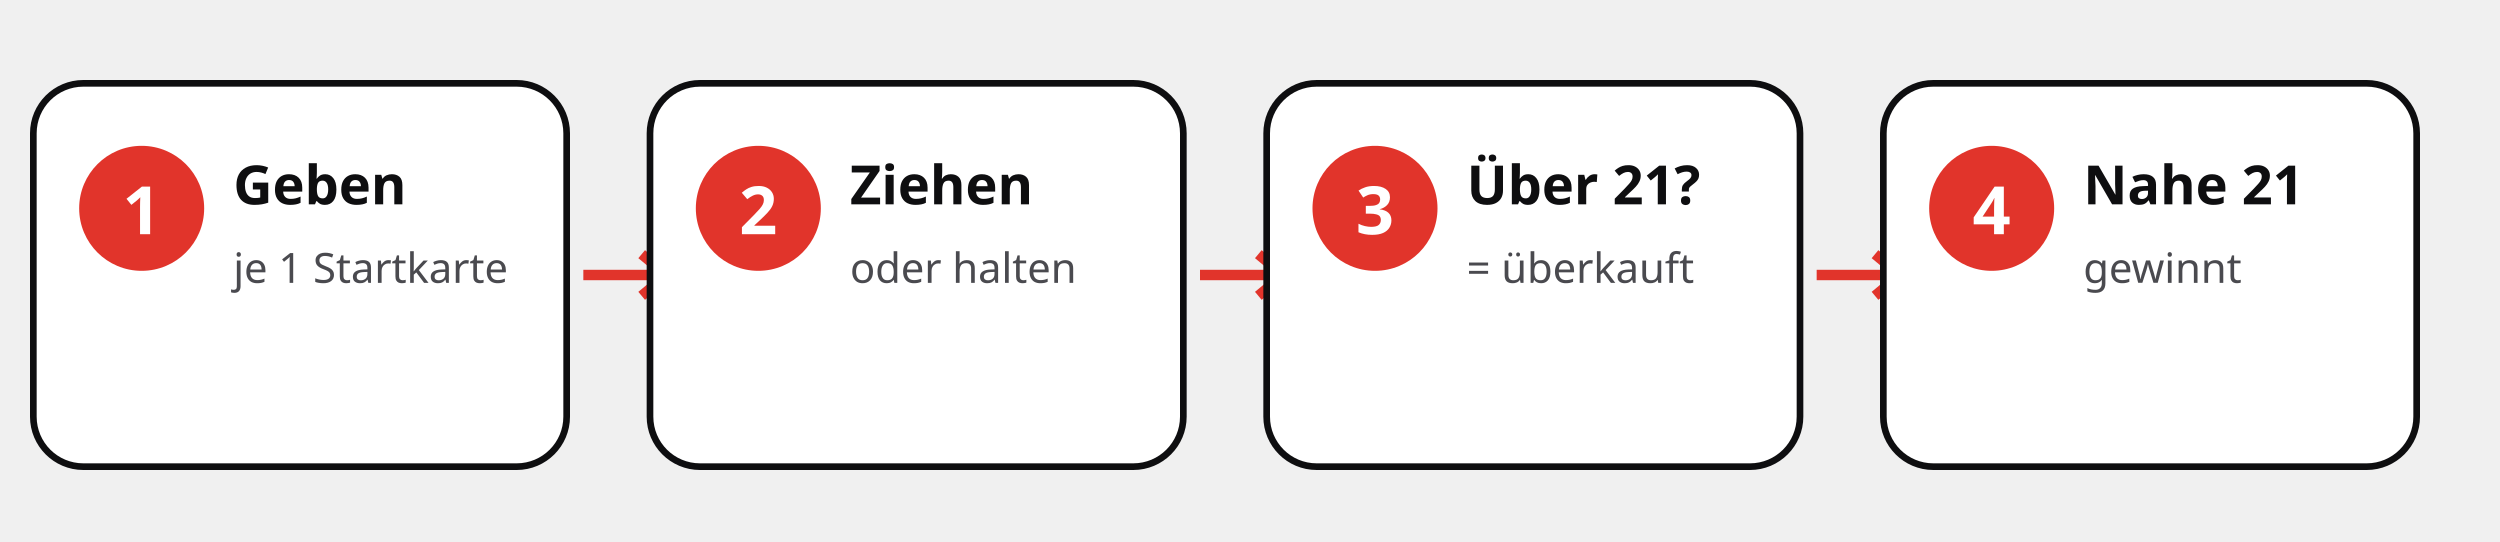
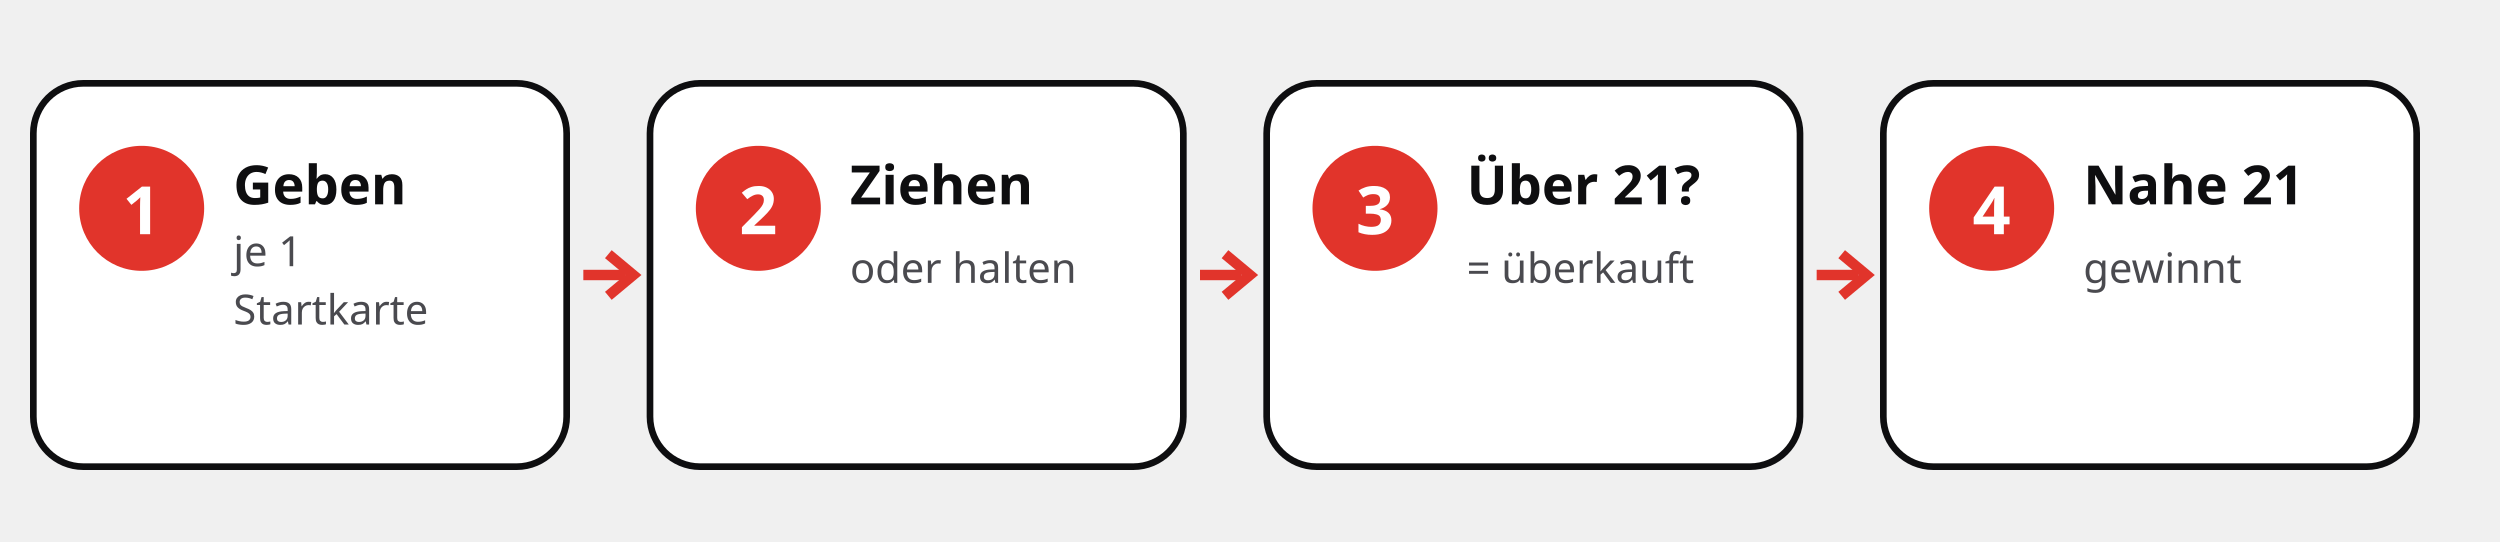
- <svg xmlns="http://www.w3.org/2000/svg" viewBox="0 0 600 130" role="img" aria-label="17 und 4 Ablauf in vier Schritten: jeder bekommt eine Startkarte, dann nach Wunsch weitere Karten ziehen oder halten, wer über 21 kommt ist überkauft, die beste Hand nahe 21 gewinnt und der Verlierer trinkt.">
+ <svg xmlns="http://www.w3.org/2000/svg" viewBox="0 0 600 130" role="img" aria-label="17 und 4 Ablauf in vier Schritten: 1. Geben (je 1 Startkarte); 2. Ziehen (oder halten); 3. Über 21? (= überkauft); 4. Nahe 21 (gewinnt).">
  <rect x="8" y="20" width="128" height="92" rx="12" fill="#fff" stroke="#0E0E10" stroke-width="1.6" />
  <circle cx="34" cy="50" r="15" fill="#E1342B" />
  <text x="34" y="50" text-anchor="middle" dominant-baseline="central" font-family="sans-serif" font-size="16" font-weight="700" fill="#fff">1</text>
-   <text x="56" y="44" text-anchor="start" dominant-baseline="central" font-family="sans-serif" font-size="13" font-weight="700" fill="#0E0E10">Geben</text>
-   <text x="56" y="64" text-anchor="start" dominant-baseline="central" font-family="sans-serif" font-size="10" font-weight="400" fill="#4A4A4F">je 1 Startkarte</text>
-   <polyline points="140,66 160,66" fill="none" stroke="#E1342B" stroke-width="2.5" />
-   <polyline points="154,61 160,66 154,71" fill="none" stroke="#E1342B" stroke-width="2.5" />
+   <text x="56" y="44" dominant-baseline="central" font-family="sans-serif" font-size="13" font-weight="700" fill="#0E0E10">Geben</text>
+   <text x="56" y="60" dominant-baseline="central" font-family="sans-serif" font-size="10" fill="#4A4A4F">je 1</text>
+   <text x="56" y="74" dominant-baseline="central" font-family="sans-serif" font-size="10" fill="#4A4A4F">Startkarte</text>
  <rect x="156" y="20" width="128" height="92" rx="12" fill="#fff" stroke="#0E0E10" stroke-width="1.6" />
  <circle cx="182" cy="50" r="15" fill="#E1342B" />
  <text x="182" y="50" text-anchor="middle" dominant-baseline="central" font-family="sans-serif" font-size="16" font-weight="700" fill="#fff">2</text>
-   <text x="204" y="44" text-anchor="start" dominant-baseline="central" font-family="sans-serif" font-size="13" font-weight="700" fill="#0E0E10">Ziehen</text>
-   <text x="204" y="64" text-anchor="start" dominant-baseline="central" font-family="sans-serif" font-size="10" font-weight="400" fill="#4A4A4F">oder halten</text>
-   <polyline points="288,66 308,66" fill="none" stroke="#E1342B" stroke-width="2.5" />
-   <polyline points="302,61 308,66 302,71" fill="none" stroke="#E1342B" stroke-width="2.5" />
+   <text x="204" y="44" dominant-baseline="central" font-family="sans-serif" font-size="13" font-weight="700" fill="#0E0E10">Ziehen</text>
+   <text x="204" y="64" dominant-baseline="central" font-family="sans-serif" font-size="10" fill="#4A4A4F">oder halten</text>
  <rect x="304" y="20" width="128" height="92" rx="12" fill="#fff" stroke="#0E0E10" stroke-width="1.6" />
  <circle cx="330" cy="50" r="15" fill="#E1342B" />
  <text x="330" y="50" text-anchor="middle" dominant-baseline="central" font-family="sans-serif" font-size="16" font-weight="700" fill="#fff">3</text>
-   <text x="352" y="44" text-anchor="start" dominant-baseline="central" font-family="sans-serif" font-size="13" font-weight="700" fill="#0E0E10">Über 21?</text>
-   <text x="352" y="64" text-anchor="start" dominant-baseline="central" font-family="sans-serif" font-size="10" font-weight="400" fill="#4A4A4F">= überkauft</text>
-   <polyline points="436,66 456,66" fill="none" stroke="#E1342B" stroke-width="2.5" />
-   <polyline points="450,61 456,66 450,71" fill="none" stroke="#E1342B" stroke-width="2.5" />
+   <text x="352" y="44" dominant-baseline="central" font-family="sans-serif" font-size="13" font-weight="700" fill="#0E0E10">Über 21?</text>
+   <text x="352" y="64" dominant-baseline="central" font-family="sans-serif" font-size="10" fill="#4A4A4F">= überkauft</text>
  <rect x="452" y="20" width="128" height="92" rx="12" fill="#fff" stroke="#0E0E10" stroke-width="1.6" />
  <circle cx="478" cy="50" r="15" fill="#E1342B" />
  <text x="478" y="50" text-anchor="middle" dominant-baseline="central" font-family="sans-serif" font-size="16" font-weight="700" fill="#fff">4</text>
-   <text x="500" y="44" text-anchor="start" dominant-baseline="central" font-family="sans-serif" font-size="13" font-weight="700" fill="#0E0E10">Nahe 21</text>
-   <text x="500" y="64" text-anchor="start" dominant-baseline="central" font-family="sans-serif" font-size="10" font-weight="400" fill="#4A4A4F">gewinnt</text>
+   <text x="500" y="44" dominant-baseline="central" font-family="sans-serif" font-size="13" font-weight="700" fill="#0E0E10">Nahe 21</text>
+   <text x="500" y="64" dominant-baseline="central" font-family="sans-serif" font-size="10" fill="#4A4A4F">gewinnt</text>
+   <polyline points="140,66 150,66" fill="none" stroke="#E1342B" stroke-width="2.5" />
+   <polyline points="146,61 152,66 146,71" fill="none" stroke="#E1342B" stroke-width="2.5" />
+   <polyline points="288,66 298,66" fill="none" stroke="#E1342B" stroke-width="2.5" />
+   <polyline points="294,61 300,66 294,71" fill="none" stroke="#E1342B" stroke-width="2.5" />
+   <polyline points="436,66 446,66" fill="none" stroke="#E1342B" stroke-width="2.5" />
+   <polyline points="442,61 448,66 442,71" fill="none" stroke="#E1342B" stroke-width="2.5" />
</svg>
